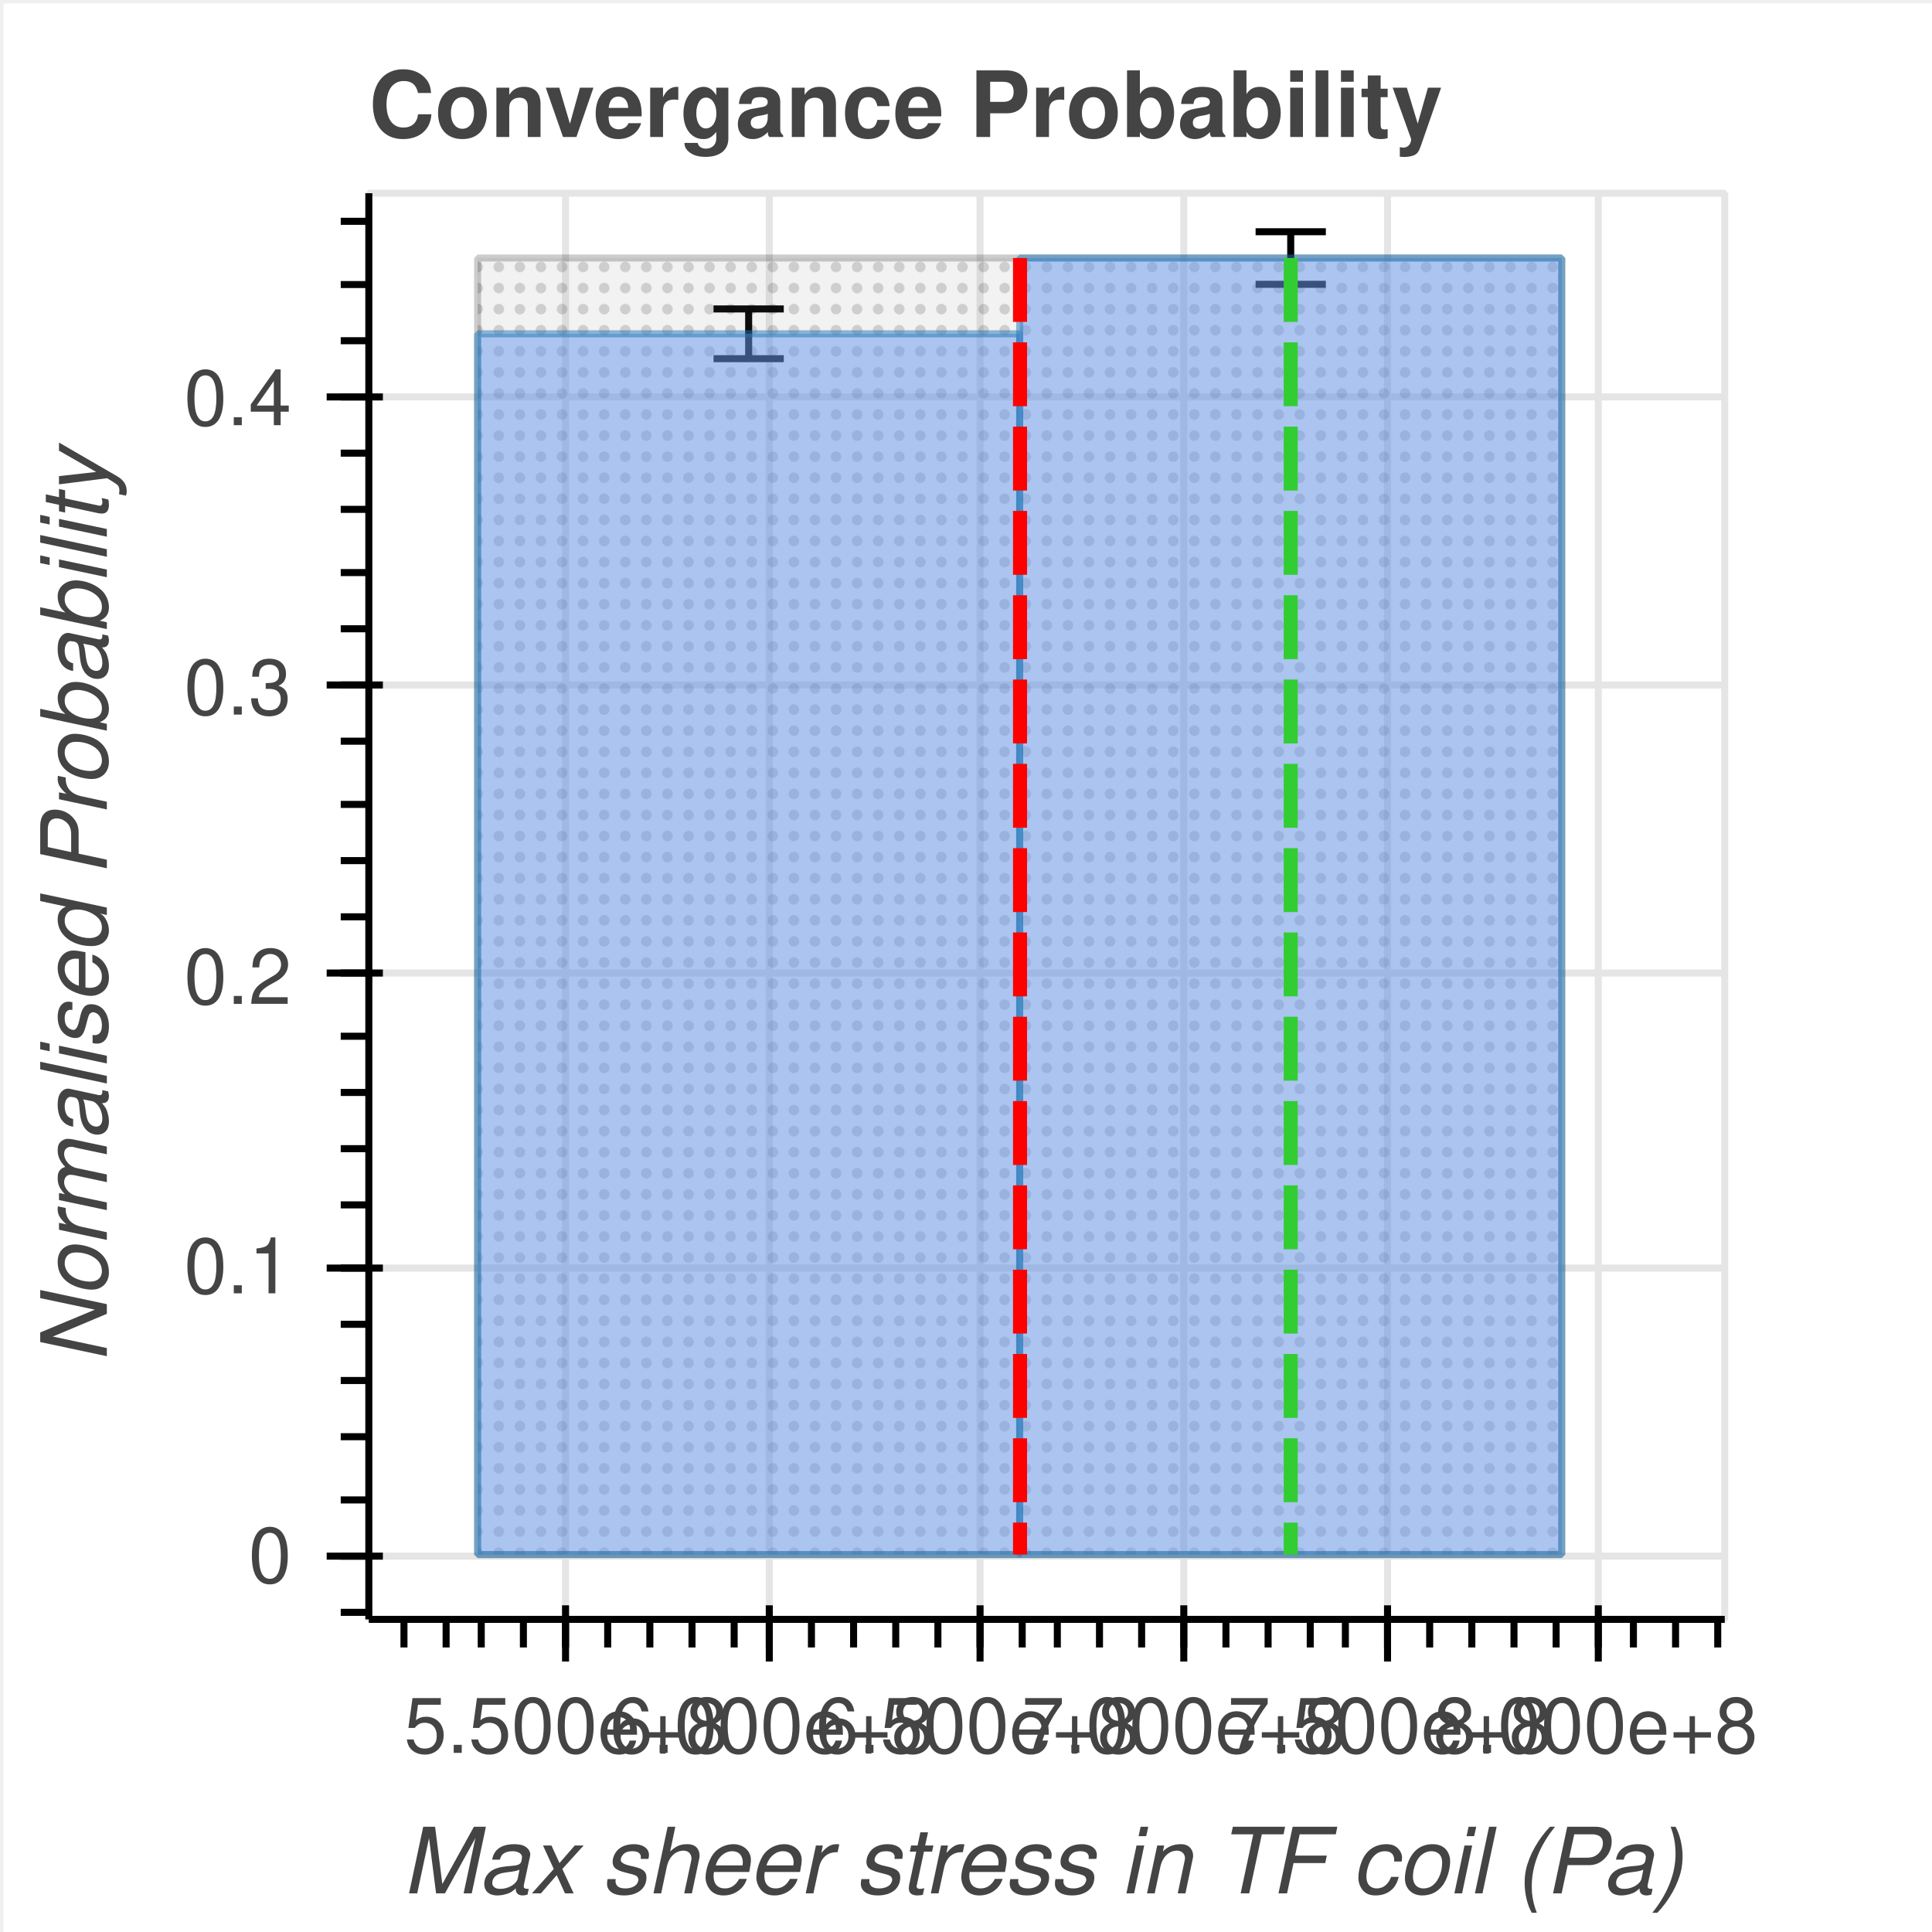
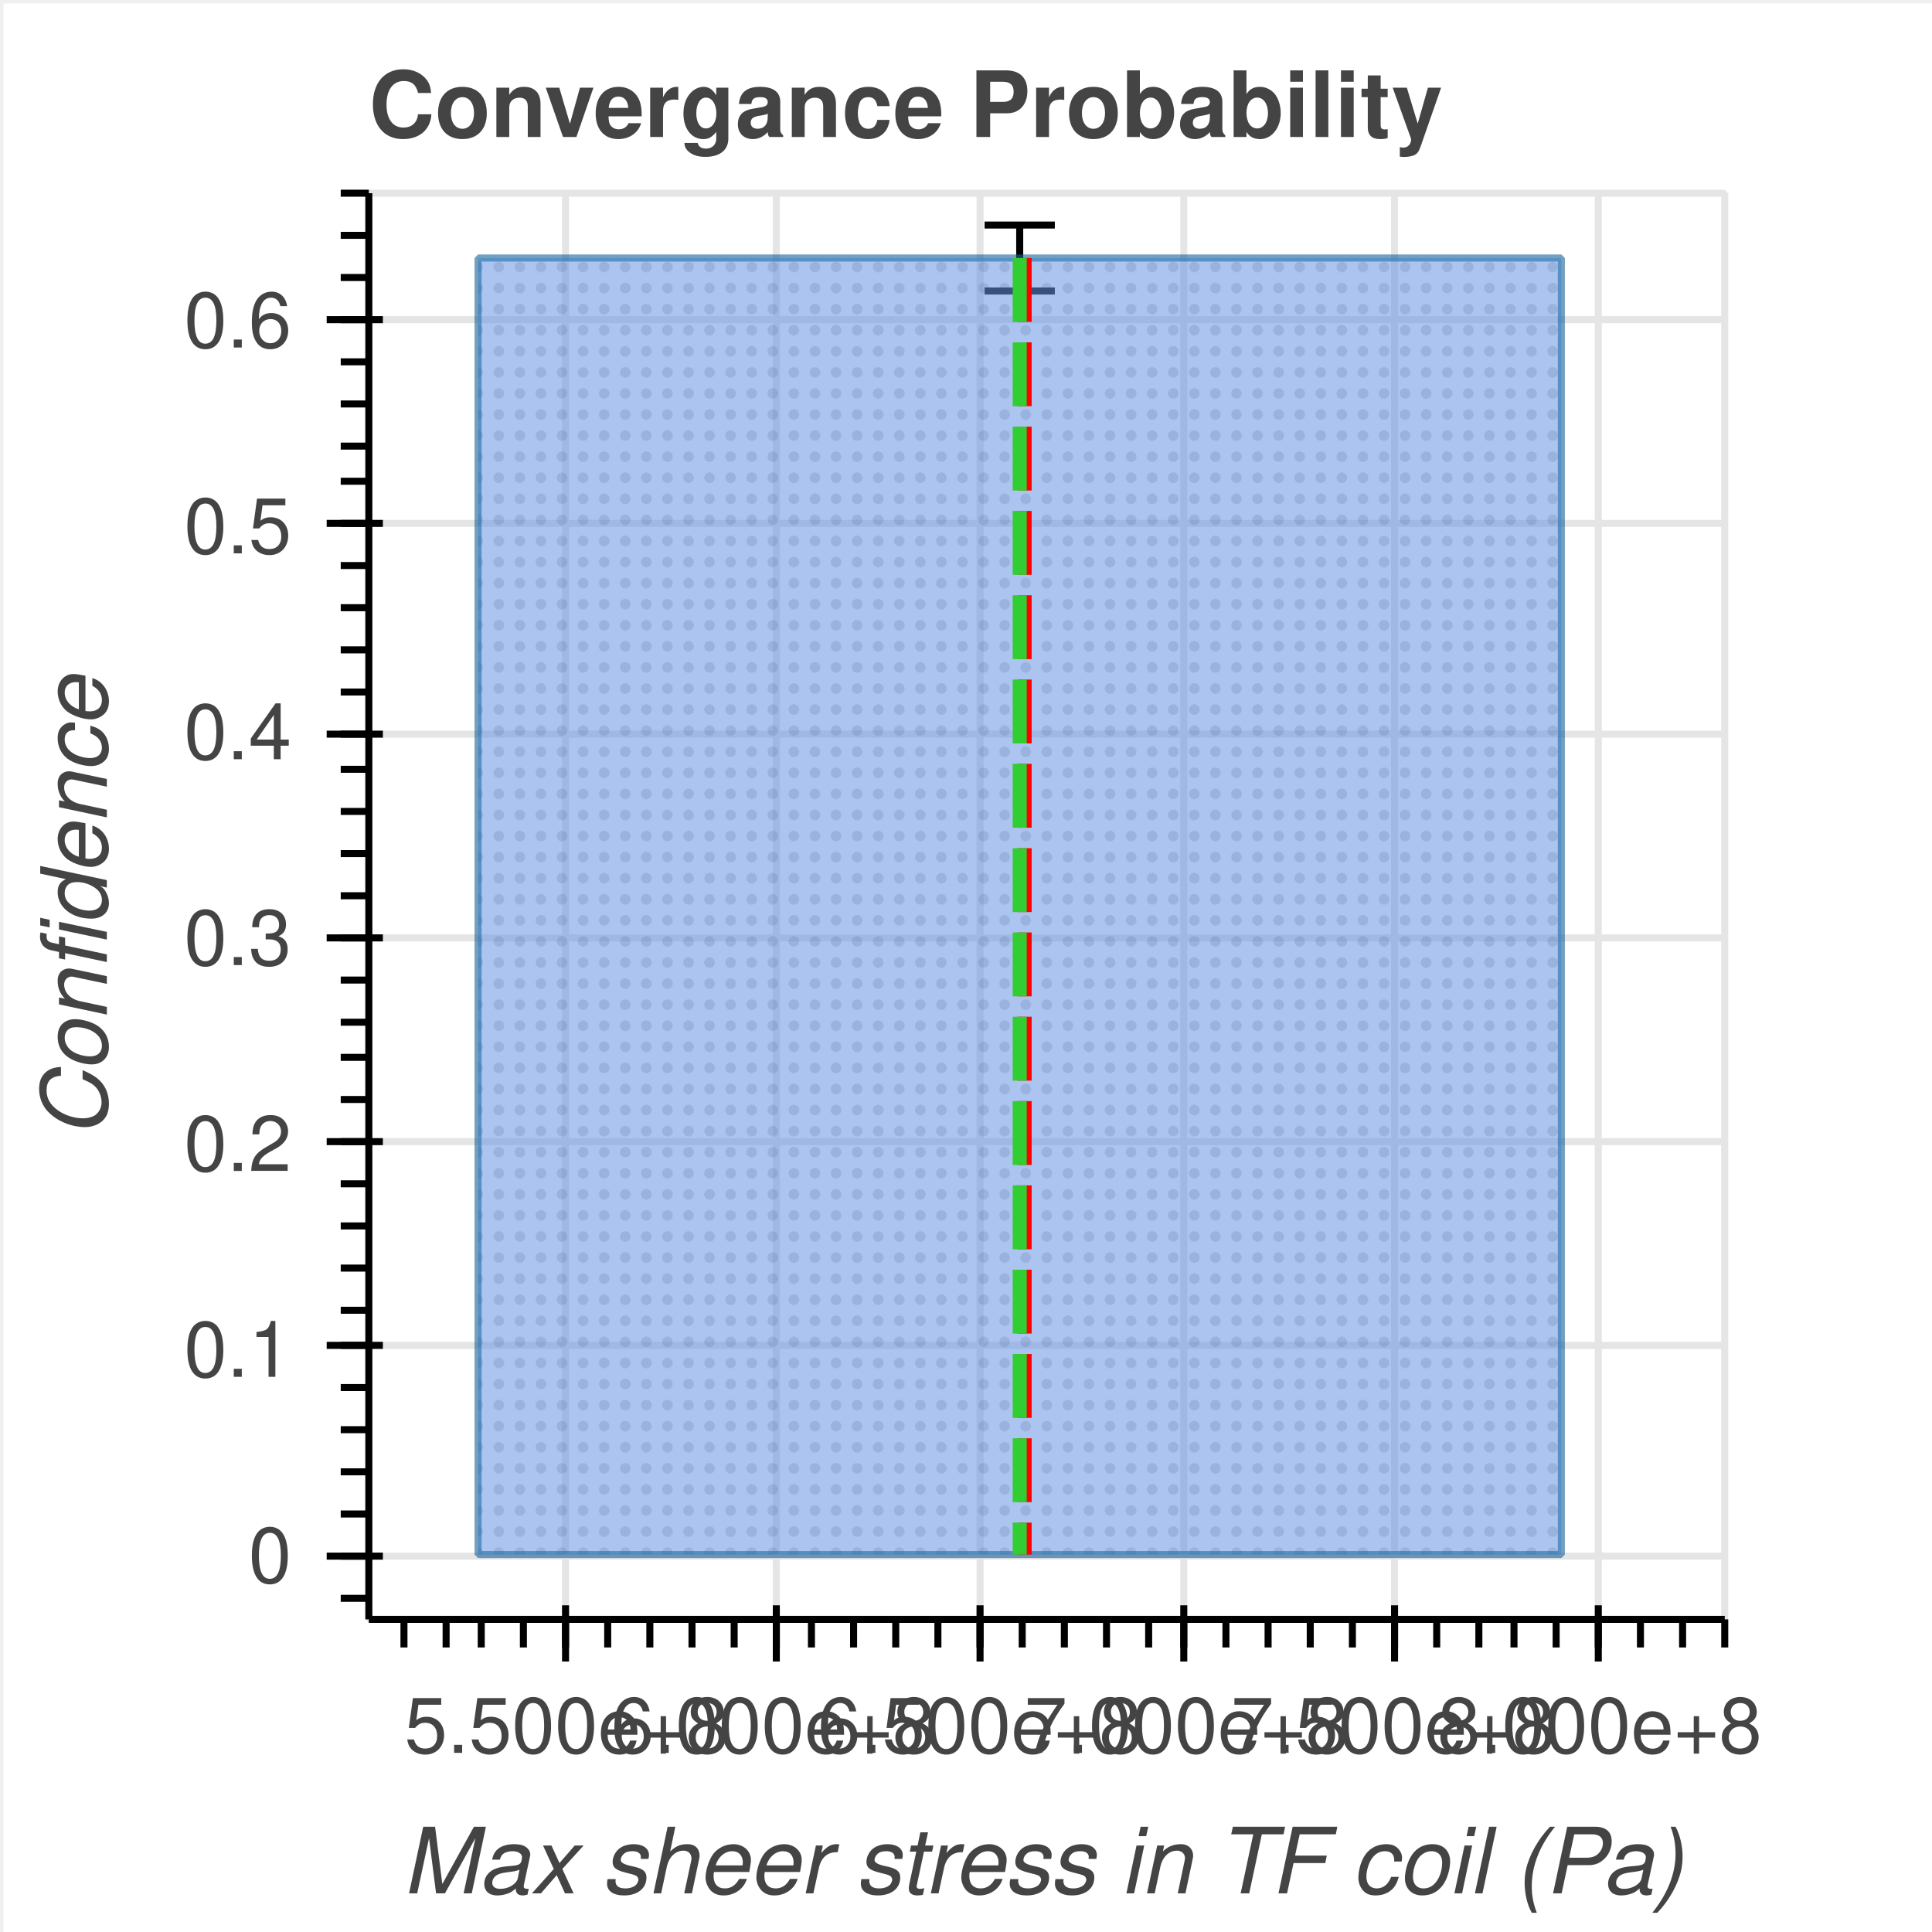
<svg xmlns="http://www.w3.org/2000/svg" version="1.1" width="275" height="275">
  <defs>
-     <clipPath id="fAoMvAKfSMdf">
+     <clipPath id="yilgLMTMyOMi">
      <path fill="none" stroke="none" d="M 52.5 27.5 L 245.5 27.5 L 245.5 230.5 L 52.5 230.5 L 52.5 27.5 Z" />
    </clipPath>
-     <clipPath id="WAuaiyuMxsnk">
+     <clipPath id="rLIdwJifBIoe">
      <path fill="none" stroke="none" d="M 52.5 27.5 L 245.5 27.5 L 245.5 230.5 L 52.5 230.5 L 52.5 27.5 Z" />
    </clipPath>
-     <clipPath id="OJpREDSabCAf">
+     <clipPath id="RoVyQOpBTcFl">
      <path fill="none" stroke="none" d="M 52.5 27.5 L 245.5 27.5 L 245.5 230.5 L 52.5 230.5 L 52.5 27.5 Z" />
    </clipPath>
-     <clipPath id="DVeCyzKarunf">
+     <clipPath id="TCIXCGRbgQsc">
      <path fill="none" stroke="none" d="M 52.5 27.5 L 245.5 27.5 L 245.5 230.5 L 52.5 230.5 L 52.5 27.5 Z" />
    </clipPath>
-     <pattern id="PIGzuXDLDVxM" width="3" height="3" patternUnits="userSpaceOnUse">
+     <pattern id="mwTMRewhLMTU" width="3" height="3" patternUnits="userSpaceOnUse">
      <path fill="rgb(0,0,0)" stroke="none" paint-order="stroke" d="M 2.75 2 A 0.75 0.75 0 0 0 1.25 2 A 0.75 0.75 0 0 0 2.75 2" fill-opacity="0.149" />
    </pattern>
-     <clipPath id="mVoPtaqRqtPg">
+     <clipPath id="AhLeTNUXvhVJ">
      <path fill="none" stroke="none" d="M 52.5 27.5 L 245.5 27.5 L 245.5 230.5 L 52.5 230.5 L 52.5 27.5 Z" />
    </clipPath>
-     <clipPath id="LXOkbtZoTsDq">
+     <clipPath id="vThRsxErMLTm">
      <path fill="none" stroke="none" d="M 52.5 27.5 L 245.5 27.5 L 245.5 230.5 L 52.5 230.5 L 52.5 27.5 Z" />
    </clipPath>
-     <clipPath id="TpWTLNSnSGHU">
+     <clipPath id="JVUBUaBabIGa">
      <path fill="none" stroke="none" d="M 52.5 27.5 L 245.5 27.5 L 245.5 230.5 L 52.5 230.5 L 52.5 27.5 Z" />
    </clipPath>
-     <clipPath id="RSnzsVRNOiRP">
+     <clipPath id="BzztbZnyJADn">
      <path fill="none" stroke="none" d="M 52.5 27.5 L 245.5 27.5 L 245.5 230.5 L 52.5 230.5 L 52.5 27.5 Z" />
    </clipPath>
  </defs>
  <path fill="rgb(255,255,255)" stroke="none" paint-order="stroke" d="M 0.5 0.5 L 275.5 0.5 L 275.5 275.5 L 0.5 275.5 L 0.5 0.5 Z" fill-opacity="1" />
  <rect fill="#FFFFFF" stroke="none" x="52" y="27" width="193" height="203" transform="matrix(1, 0, 0, 1, 0.5, 0.5)" />
  <path fill="rgb(255,255,255)" stroke="none" paint-order="stroke" d="M 52.5 27.5 L 245.5 27.5 L 245.5 230.5 L 52.5 230.5 L 52.5 27.5 Z" fill-opacity="1" />
  <path fill="none" stroke="rgb(229,229,229)" paint-order="fill" d="M 52.5 27.5 L 245.5 27.5 L 245.5 230.5 L 52.5 230.5 L 52.5 27.5 Z" stroke-opacity="1" stroke-linejoin="bevel" stroke-miterlimit="10" />
-   <path fill="none" stroke="rgb(229,229,229)" paint-order="fill" d="M 80.5 230.5 L 80.5 27.5 M 109.5 230.5 L 109.5 27.5 M 139.5 230.5 L 139.5 27.5 M 168.5 230.5 L 168.5 27.5 M 197.5 230.5 L 197.5 27.5 M 227.5 230.5 L 227.5 27.5" stroke-opacity="1" stroke-linejoin="bevel" stroke-miterlimit="10" clip-path="url(#fAoMvAKfSMdf)" />
-   <path fill="none" stroke="rgb(229,229,229)" paint-order="fill" d="M 52.5 221.5 L 245.5 221.5 M 52.5 180.5 L 245.5 180.5 M 52.5 138.5 L 245.5 138.5 M 52.5 97.5 L 245.5 97.5 M 52.5 56.5 L 245.5 56.5" stroke-opacity="1" stroke-linejoin="bevel" stroke-miterlimit="10" clip-path="url(#WAuaiyuMxsnk)" />
-   <path fill="none" stroke="rgb(0,0,0)" paint-order="fill" d="M 106.564 43.975 L 106.564 51.054" stroke-opacity="1" stroke-linejoin="bevel" stroke-miterlimit="10" clip-path="url(#OJpREDSabCAf)" />
-   <path fill="none" stroke="rgb(0,0,0)" paint-order="fill" d="M 183.721 32.986 L 183.721 40.468" stroke-opacity="1" stroke-linejoin="bevel" stroke-miterlimit="10" clip-path="url(#OJpREDSabCAf)" />
-   <path fill="none" stroke="rgb(0,0,0)" paint-order="fill" d="M 101.564 43.975 L 111.564 43.975" stroke-opacity="1" stroke-linejoin="bevel" stroke-miterlimit="10" clip-path="url(#OJpREDSabCAf)" />
-   <path fill="none" stroke="rgb(0,0,0)" paint-order="fill" d="M 178.721 32.986 L 188.721 32.986" stroke-opacity="1" stroke-linejoin="bevel" stroke-miterlimit="10" clip-path="url(#OJpREDSabCAf)" />
-   <path fill="none" stroke="rgb(0,0,0)" paint-order="fill" d="M 111.564 51.054 L 101.564 51.054" stroke-opacity="1" stroke-linejoin="bevel" stroke-miterlimit="10" clip-path="url(#OJpREDSabCAf)" />
-   <path fill="none" stroke="rgb(0,0,0)" paint-order="fill" d="M 188.721 40.468 L 178.721 40.468" stroke-opacity="1" stroke-linejoin="bevel" stroke-miterlimit="10" clip-path="url(#OJpREDSabCAf)" />
-   <path fill="rgb(128,128,128)" stroke="none" paint-order="stroke" d="M 67.985 36.727 L 222.299 36.727 L 222.299 221.273 L 67.985 221.273 L 67.985 36.727 Z" fill-opacity="0.102" clip-path="url(#DVeCyzKarunf)" />
-   <path fill="url(#PIGzuXDLDVxM)" stroke="rgb(0,0,0)" paint-order="fill" d="M 67.985 36.727 L 222.299 36.727 L 222.299 221.273 L 67.985 221.273 L 67.985 36.727 Z" clip-path="url(#DVeCyzKarunf)" stroke-opacity="0.2" stroke-linejoin="bevel" stroke-miterlimit="10" />
-   <path fill="rgb(100,149,237)" stroke="rgb(31,119,180)" paint-order="fill" d="M 67.985 47.515 L 145.142 47.515 L 145.142 221.273 L 67.985 221.273 L 67.985 47.515 Z" fill-opacity="0.502" clip-path="url(#mVoPtaqRqtPg)" stroke-opacity="0.502" stroke-linejoin="bevel" stroke-miterlimit="10" />
-   <path fill="rgb(100,149,237)" stroke="rgb(31,119,180)" paint-order="fill" d="M 145.142 36.727 L 222.299 36.727 L 222.299 221.273 L 145.142 221.273 L 145.142 36.727 Z" fill-opacity="0.502" clip-path="url(#mVoPtaqRqtPg)" stroke-opacity="0.502" stroke-linejoin="bevel" stroke-miterlimit="10" />
+   <path fill="none" stroke="rgb(229,229,229)" paint-order="fill" d="M 80.5 230.5 L 80.5 27.5 M 110.5 230.5 L 110.5 27.5 M 139.5 230.5 L 139.5 27.5 M 168.5 230.5 L 168.5 27.5 M 198.5 230.5 L 198.5 27.5 M 227.5 230.5 L 227.5 27.5" stroke-opacity="1" stroke-linejoin="bevel" stroke-miterlimit="10" clip-path="url(#yilgLMTMyOMi)" />
+   <path fill="none" stroke="rgb(229,229,229)" paint-order="fill" d="M 52.5 221.5 L 245.5 221.5 M 52.5 191.5 L 245.5 191.5 M 52.5 162.5 L 245.5 162.5 M 52.5 133.5 L 245.5 133.5 M 52.5 104.5 L 245.5 104.5 M 52.5 74.5 L 245.5 74.5 M 52.5 45.5 L 245.5 45.5" stroke-opacity="1" stroke-linejoin="bevel" stroke-miterlimit="10" clip-path="url(#rLIdwJifBIoe)" />
+   <path fill="none" stroke="rgb(0,0,0)" paint-order="fill" d="M 145.145 32.032 L 145.145 41.422" stroke-opacity="1" stroke-linejoin="bevel" stroke-miterlimit="10" clip-path="url(#RoVyQOpBTcFl)" />
+   <path fill="none" stroke="rgb(0,0,0)" paint-order="fill" d="M 140.145 32.032 L 150.145 32.032" stroke-opacity="1" stroke-linejoin="bevel" stroke-miterlimit="10" clip-path="url(#RoVyQOpBTcFl)" />
+   <path fill="none" stroke="rgb(0,0,0)" paint-order="fill" d="M 150.145 41.422 L 140.145 41.422" stroke-opacity="1" stroke-linejoin="bevel" stroke-miterlimit="10" clip-path="url(#RoVyQOpBTcFl)" />
+   <path fill="rgb(128,128,128)" stroke="none" paint-order="stroke" d="M 68.045 36.727 L 222.245 36.727 L 222.245 221.273 L 68.045 221.273 L 68.045 36.727 Z" fill-opacity="0.102" clip-path="url(#TCIXCGRbgQsc)" />
+   <path fill="url(#mwTMRewhLMTU)" stroke="rgb(0,0,0)" paint-order="fill" d="M 68.045 36.727 L 222.245 36.727 L 222.245 221.273 L 68.045 221.273 L 68.045 36.727 Z" clip-path="url(#TCIXCGRbgQsc)" stroke-opacity="0.2" stroke-linejoin="bevel" stroke-miterlimit="10" />
+   <path fill="rgb(100,149,237)" stroke="rgb(31,119,180)" paint-order="fill" d="M 68.045 36.727 L 222.245 36.727 L 222.245 221.273 L 68.045 221.273 L 68.045 36.727 Z" fill-opacity="0.502" clip-path="url(#AhLeTNUXvhVJ)" stroke-opacity="0.502" stroke-linejoin="bevel" stroke-miterlimit="10" />
  <path fill="none" stroke="rgb(0,0,0)" paint-order="fill" d="M 52.5 230.5 L 245.5 230.5" stroke-opacity="1" stroke-linejoin="bevel" stroke-miterlimit="10" />
-   <path fill="none" stroke="rgb(0,0,0)" paint-order="fill" d="M 80.5 236.5 L 80.5 228.5 M 109.5 236.5 L 109.5 228.5 M 139.5 236.5 L 139.5 228.5 M 168.5 236.5 L 168.5 228.5 M 197.5 236.5 L 197.5 228.5 M 227.5 236.5 L 227.5 228.5" stroke-opacity="1" stroke-linejoin="bevel" stroke-miterlimit="10" />
-   <path fill="none" stroke="rgb(0,0,0)" paint-order="fill" d="M 74.5 234.5 L 74.5 230.5 M 68.5 234.5 L 68.5 230.5 M 63.5 234.5 L 63.5 230.5 M 57.5 234.5 L 57.5 230.5 M 80.5 234.5 L 80.5 230.5 M 86.5 234.5 L 86.5 230.5 M 92.5 234.5 L 92.5 230.5 M 98.5 234.5 L 98.5 230.5 M 104.5 234.5 L 104.5 230.5 M 109.5 234.5 L 109.5 230.5 M 115.5 234.5 L 115.5 230.5 M 121.5 234.5 L 121.5 230.5 M 127.5 234.5 L 127.5 230.5 M 133.5 234.5 L 133.5 230.5 M 139.5 234.5 L 139.5 230.5 M 145.5 234.5 L 145.5 230.5 M 150.5 234.5 L 150.5 230.5 M 156.5 234.5 L 156.5 230.5 M 162.5 234.5 L 162.5 230.5 M 168.5 234.5 L 168.5 230.5 M 174.5 234.5 L 174.5 230.5 M 180.5 234.5 L 180.5 230.5 M 186.5 234.5 L 186.5 230.5 M 191.5 234.5 L 191.5 230.5 M 197.5 234.5 L 197.5 230.5 M 203.5 234.5 L 203.5 230.5 M 209.5 234.5 L 209.5 230.5 M 215.5 234.5 L 215.5 230.5 M 221.5 234.5 L 221.5 230.5 M 227.5 234.5 L 227.5 230.5 M 232.5 234.5 L 232.5 230.5 M 238.5 234.5 L 238.5 230.5 M 244.5 234.5 L 244.5 230.5" stroke-opacity="1" stroke-linejoin="bevel" stroke-miterlimit="10" />
-   <text fill="rgb(68,68,68)" stroke="none" font-family="helvetica" font-size="11px" font-style="normal" font-weight="normal" text-decoration="normal" x="57.013" y="249" text-anchor="start" dominant-baseline="alphabetic" transform="matrix(1, 0, 0, 1, 0.5, 0.5)" fill-opacity="1">5.500e+8</text>
-   <text fill="none" stroke="rgb(0,0,0)" font-family="helvetica" font-size="11px" font-style="normal" font-weight="normal" text-decoration="normal" x="57.013" y="249" text-anchor="start" dominant-baseline="alphabetic" transform="matrix(1, 0, 0, 1, 0.5, 0.5)" stroke-opacity="0" stroke-linejoin="bevel" stroke-miterlimit="10">5.500e+8</text>
-   <text fill="rgb(68,68,68)" stroke="none" font-family="helvetica" font-size="11px" font-style="normal" font-weight="normal" text-decoration="normal" x="86.315" y="249" text-anchor="start" dominant-baseline="alphabetic" transform="matrix(1, 0, 0, 1, 0.5, 0.5)" fill-opacity="1">6.000e+8</text>
-   <text fill="none" stroke="rgb(0,0,0)" font-family="helvetica" font-size="11px" font-style="normal" font-weight="normal" text-decoration="normal" x="86.315" y="249" text-anchor="start" dominant-baseline="alphabetic" transform="matrix(1, 0, 0, 1, 0.5, 0.5)" stroke-opacity="0" stroke-linejoin="bevel" stroke-miterlimit="10">6.000e+8</text>
-   <text fill="rgb(68,68,68)" stroke="none" font-family="helvetica" font-size="11px" font-style="normal" font-weight="normal" text-decoration="normal" x="115.617" y="249" text-anchor="start" dominant-baseline="alphabetic" transform="matrix(1, 0, 0, 1, 0.5, 0.5)" fill-opacity="1">6.500e+8</text>
-   <text fill="none" stroke="rgb(0,0,0)" font-family="helvetica" font-size="11px" font-style="normal" font-weight="normal" text-decoration="normal" x="115.617" y="249" text-anchor="start" dominant-baseline="alphabetic" transform="matrix(1, 0, 0, 1, 0.5, 0.5)" stroke-opacity="0" stroke-linejoin="bevel" stroke-miterlimit="10">6.500e+8</text>
-   <text fill="rgb(68,68,68)" stroke="none" font-family="helvetica" font-size="11px" font-style="normal" font-weight="normal" text-decoration="normal" x="144.92" y="249" text-anchor="start" dominant-baseline="alphabetic" transform="matrix(1, 0, 0, 1, 0.5, 0.5)" fill-opacity="1">7.000e+8</text>
-   <text fill="none" stroke="rgb(0,0,0)" font-family="helvetica" font-size="11px" font-style="normal" font-weight="normal" text-decoration="normal" x="144.92" y="249" text-anchor="start" dominant-baseline="alphabetic" transform="matrix(1, 0, 0, 1, 0.5, 0.5)" stroke-opacity="0" stroke-linejoin="bevel" stroke-miterlimit="10">7.000e+8</text>
-   <text fill="rgb(68,68,68)" stroke="none" font-family="helvetica" font-size="11px" font-style="normal" font-weight="normal" text-decoration="normal" x="174.222" y="249" text-anchor="start" dominant-baseline="alphabetic" transform="matrix(1, 0, 0, 1, 0.5, 0.5)" fill-opacity="1">7.500e+8</text>
-   <text fill="none" stroke="rgb(0,0,0)" font-family="helvetica" font-size="11px" font-style="normal" font-weight="normal" text-decoration="normal" x="174.222" y="249" text-anchor="start" dominant-baseline="alphabetic" transform="matrix(1, 0, 0, 1, 0.5, 0.5)" stroke-opacity="0" stroke-linejoin="bevel" stroke-miterlimit="10">7.500e+8</text>
-   <text fill="rgb(68,68,68)" stroke="none" font-family="helvetica" font-size="11px" font-style="normal" font-weight="normal" text-decoration="normal" x="203.524" y="249" text-anchor="start" dominant-baseline="alphabetic" transform="matrix(1, 0, 0, 1, 0.5, 0.5)" fill-opacity="1">8.000e+8</text>
-   <text fill="none" stroke="rgb(0,0,0)" font-family="helvetica" font-size="11px" font-style="normal" font-weight="normal" text-decoration="normal" x="203.524" y="249" text-anchor="start" dominant-baseline="alphabetic" transform="matrix(1, 0, 0, 1, 0.5, 0.5)" stroke-opacity="0" stroke-linejoin="bevel" stroke-miterlimit="10">8.000e+8</text>
+   <path fill="none" stroke="rgb(0,0,0)" paint-order="fill" d="M 80.5 236.5 L 80.5 228.5 M 110.5 236.5 L 110.5 228.5 M 139.5 236.5 L 139.5 228.5 M 168.5 236.5 L 168.5 228.5 M 198.5 236.5 L 198.5 228.5 M 227.5 236.5 L 227.5 228.5" stroke-opacity="1" stroke-linejoin="bevel" stroke-miterlimit="10" />
+   <path fill="none" stroke="rgb(0,0,0)" paint-order="fill" d="M 74.5 234.5 L 74.5 230.5 M 68.5 234.5 L 68.5 230.5 M 63.5 234.5 L 63.5 230.5 M 57.5 234.5 L 57.5 230.5 M 80.5 234.5 L 80.5 230.5 M 86.5 234.5 L 86.5 230.5 M 92.5 234.5 L 92.5 230.5 M 98.5 234.5 L 98.5 230.5 M 104.5 234.5 L 104.5 230.5 M 110.5 234.5 L 110.5 230.5 M 115.5 234.5 L 115.5 230.5 M 121.5 234.5 L 121.5 230.5 M 127.5 234.5 L 127.5 230.5 M 133.5 234.5 L 133.5 230.5 M 139.5 234.5 L 139.5 230.5 M 145.5 234.5 L 145.5 230.5 M 151.5 234.5 L 151.5 230.5 M 157.5 234.5 L 157.5 230.5 M 163.5 234.5 L 163.5 230.5 M 168.5 234.5 L 168.5 230.5 M 174.5 234.5 L 174.5 230.5 M 180.5 234.5 L 180.5 230.5 M 186.5 234.5 L 186.5 230.5 M 192.5 234.5 L 192.5 230.5 M 198.5 234.5 L 198.5 230.5 M 204.5 234.5 L 204.5 230.5 M 210.5 234.5 L 210.5 230.5 M 215.5 234.5 L 215.5 230.5 M 221.5 234.5 L 221.5 230.5 M 227.5 234.5 L 227.5 230.5 M 233.5 234.5 L 233.5 230.5 M 239.5 234.5 L 239.5 230.5 M 245.5 234.5 L 245.5 230.5" stroke-opacity="1" stroke-linejoin="bevel" stroke-miterlimit="10" />
+   <text fill="rgb(68,68,68)" stroke="none" font-family="helvetica" font-size="11px" font-style="normal" font-weight="normal" text-decoration="normal" x="57.069" y="249" text-anchor="start" dominant-baseline="alphabetic" transform="matrix(1, 0, 0, 1, 0.5, 0.5)" fill-opacity="1">5.500e+8</text>
+   <text fill="none" stroke="rgb(0,0,0)" font-family="helvetica" font-size="11px" font-style="normal" font-weight="normal" text-decoration="normal" x="57.069" y="249" text-anchor="start" dominant-baseline="alphabetic" transform="matrix(1, 0, 0, 1, 0.5, 0.5)" stroke-opacity="0" stroke-linejoin="bevel" stroke-miterlimit="10">5.500e+8</text>
+   <text fill="rgb(68,68,68)" stroke="none" font-family="helvetica" font-size="11px" font-style="normal" font-weight="normal" text-decoration="normal" x="86.479" y="249" text-anchor="start" dominant-baseline="alphabetic" transform="matrix(1, 0, 0, 1, 0.5, 0.5)" fill-opacity="1">6.000e+8</text>
+   <text fill="none" stroke="rgb(0,0,0)" font-family="helvetica" font-size="11px" font-style="normal" font-weight="normal" text-decoration="normal" x="86.479" y="249" text-anchor="start" dominant-baseline="alphabetic" transform="matrix(1, 0, 0, 1, 0.5, 0.5)" stroke-opacity="0" stroke-linejoin="bevel" stroke-miterlimit="10">6.000e+8</text>
+   <text fill="rgb(68,68,68)" stroke="none" font-family="helvetica" font-size="11px" font-style="normal" font-weight="normal" text-decoration="normal" x="115.888" y="249" text-anchor="start" dominant-baseline="alphabetic" transform="matrix(1, 0, 0, 1, 0.5, 0.5)" fill-opacity="1">6.500e+8</text>
+   <text fill="none" stroke="rgb(0,0,0)" font-family="helvetica" font-size="11px" font-style="normal" font-weight="normal" text-decoration="normal" x="115.888" y="249" text-anchor="start" dominant-baseline="alphabetic" transform="matrix(1, 0, 0, 1, 0.5, 0.5)" stroke-opacity="0" stroke-linejoin="bevel" stroke-miterlimit="10">6.500e+8</text>
+   <text fill="rgb(68,68,68)" stroke="none" font-family="helvetica" font-size="11px" font-style="normal" font-weight="normal" text-decoration="normal" x="145.298" y="249" text-anchor="start" dominant-baseline="alphabetic" transform="matrix(1, 0, 0, 1, 0.5, 0.5)" fill-opacity="1">7.000e+8</text>
+   <text fill="none" stroke="rgb(0,0,0)" font-family="helvetica" font-size="11px" font-style="normal" font-weight="normal" text-decoration="normal" x="145.298" y="249" text-anchor="start" dominant-baseline="alphabetic" transform="matrix(1, 0, 0, 1, 0.5, 0.5)" stroke-opacity="0" stroke-linejoin="bevel" stroke-miterlimit="10">7.000e+8</text>
+   <text fill="rgb(68,68,68)" stroke="none" font-family="helvetica" font-size="11px" font-style="normal" font-weight="normal" text-decoration="normal" x="174.708" y="249" text-anchor="start" dominant-baseline="alphabetic" transform="matrix(1, 0, 0, 1, 0.5, 0.5)" fill-opacity="1">7.500e+8</text>
+   <text fill="none" stroke="rgb(0,0,0)" font-family="helvetica" font-size="11px" font-style="normal" font-weight="normal" text-decoration="normal" x="174.708" y="249" text-anchor="start" dominant-baseline="alphabetic" transform="matrix(1, 0, 0, 1, 0.5, 0.5)" stroke-opacity="0" stroke-linejoin="bevel" stroke-miterlimit="10">7.500e+8</text>
+   <text fill="rgb(68,68,68)" stroke="none" font-family="helvetica" font-size="11px" font-style="normal" font-weight="normal" text-decoration="normal" x="204.118" y="249" text-anchor="start" dominant-baseline="alphabetic" transform="matrix(1, 0, 0, 1, 0.5, 0.5)" fill-opacity="1">8.000e+8</text>
+   <text fill="none" stroke="rgb(0,0,0)" font-family="helvetica" font-size="11px" font-style="normal" font-weight="normal" text-decoration="normal" x="204.118" y="249" text-anchor="start" dominant-baseline="alphabetic" transform="matrix(1, 0, 0, 1, 0.5, 0.5)" stroke-opacity="0" stroke-linejoin="bevel" stroke-miterlimit="10">8.000e+8</text>
  <text fill="rgb(68,68,68)" stroke="none" font-family="helvetica" font-size="13px" font-style="italic" font-weight="normal" text-decoration="normal" x="56.757" y="269" text-anchor="start" dominant-baseline="alphabetic" transform="matrix(1, 0, 0, 1, 0.5, 0.5)" fill-opacity="1">Max sheer stress in TF coil (Pa)</text>
  <text fill="none" stroke="rgb(0,0,0)" font-family="helvetica" font-size="13px" font-style="italic" font-weight="normal" text-decoration="normal" x="56.757" y="269" text-anchor="start" dominant-baseline="alphabetic" transform="matrix(1, 0, 0, 1, 0.5, 0.5)" stroke-opacity="0" stroke-linejoin="bevel" stroke-miterlimit="10">Max sheer stress in TF coil (Pa)</text>
  <path fill="none" stroke="rgb(0,0,0)" paint-order="fill" d="M 52.5 230.5 L 52.5 27.5" stroke-opacity="1" stroke-linejoin="bevel" stroke-miterlimit="10" />
-   <path fill="none" stroke="rgb(0,0,0)" paint-order="fill" d="M 46.5 221.5 L 54.5 221.5 M 46.5 180.5 L 54.5 180.5 M 46.5 138.5 L 54.5 138.5 M 46.5 97.5 L 54.5 97.5 M 46.5 56.5 L 54.5 56.5" stroke-opacity="1" stroke-linejoin="bevel" stroke-miterlimit="10" />
-   <path fill="none" stroke="rgb(0,0,0)" paint-order="fill" d="M 48.5 229.5 L 52.5 229.5 M 48.5 221.5 L 52.5 221.5 M 48.5 213.5 L 52.5 213.5 M 48.5 204.5 L 52.5 204.5 M 48.5 196.5 L 52.5 196.5 M 48.5 188.5 L 52.5 188.5 M 48.5 180.5 L 52.5 180.5 M 48.5 171.5 L 52.5 171.5 M 48.5 163.5 L 52.5 163.5 M 48.5 155.5 L 52.5 155.5 M 48.5 147.5 L 52.5 147.5 M 48.5 138.5 L 52.5 138.5 M 48.5 130.5 L 52.5 130.5 M 48.5 122.5 L 52.5 122.5 M 48.5 114.5 L 52.5 114.5 M 48.5 105.5 L 52.5 105.5 M 48.5 97.5 L 52.5 97.5 M 48.5 89.5 L 52.5 89.5 M 48.5 81.5 L 52.5 81.5 M 48.5 72.5 L 52.5 72.5 M 48.5 64.5 L 52.5 64.5 M 48.5 56.5 L 52.5 56.5 M 48.5 48.5 L 52.5 48.5 M 48.5 40.5 L 52.5 40.5 M 48.5 31.5 L 52.5 31.5" stroke-opacity="1" stroke-linejoin="bevel" stroke-miterlimit="10" />
+   <path fill="none" stroke="rgb(0,0,0)" paint-order="fill" d="M 46.5 221.5 L 54.5 221.5 M 46.5 191.5 L 54.5 191.5 M 46.5 162.5 L 54.5 162.5 M 46.5 133.5 L 54.5 133.5 M 46.5 104.5 L 54.5 104.5 M 46.5 74.5 L 54.5 74.5 M 46.5 45.5 L 54.5 45.5" stroke-opacity="1" stroke-linejoin="bevel" stroke-miterlimit="10" />
+   <path fill="none" stroke="rgb(0,0,0)" paint-order="fill" d="M 48.5 227.5 L 52.5 227.5 M 48.5 221.5 L 52.5 221.5 M 48.5 215.5 L 52.5 215.5 M 48.5 209.5 L 52.5 209.5 M 48.5 203.5 L 52.5 203.5 M 48.5 197.5 L 52.5 197.5 M 48.5 191.5 L 52.5 191.5 M 48.5 186.5 L 52.5 186.5 M 48.5 180.5 L 52.5 180.5 M 48.5 174.5 L 52.5 174.5 M 48.5 168.5 L 52.5 168.5 M 48.5 162.5 L 52.5 162.5 M 48.5 156.5 L 52.5 156.5 M 48.5 150.5 L 52.5 150.5 M 48.5 145.5 L 52.5 145.5 M 48.5 139.5 L 52.5 139.5 M 48.5 133.5 L 52.5 133.5 M 48.5 127.5 L 52.5 127.5 M 48.5 121.5 L 52.5 121.5 M 48.5 115.5 L 52.5 115.5 M 48.5 109.5 L 52.5 109.5 M 48.5 104.5 L 52.5 104.5 M 48.5 98.5 L 52.5 98.5 M 48.5 92.5 L 52.5 92.5 M 48.5 86.5 L 52.5 86.5 M 48.5 80.5 L 52.5 80.5 M 48.5 74.5 L 52.5 74.5 M 48.5 68.5 L 52.5 68.5 M 48.5 63.5 L 52.5 63.5 M 48.5 57.5 L 52.5 57.5 M 48.5 51.5 L 52.5 51.5 M 48.5 45.5 L 52.5 45.5 M 48.5 39.5 L 52.5 39.5 M 48.5 33.5 L 52.5 33.5 M 48.5 27.5 L 52.5 27.5" stroke-opacity="1" stroke-linejoin="bevel" stroke-miterlimit="10" />
  <text fill="rgb(68,68,68)" stroke="none" font-family="helvetica" font-size="11px" font-style="normal" font-weight="normal" text-decoration="normal" x="34.882" y="224.773" text-anchor="start" dominant-baseline="alphabetic" transform="matrix(1, 0, 0, 1, 0.5, 0.5)" fill-opacity="1">0</text>
  <text fill="none" stroke="rgb(0,0,0)" font-family="helvetica" font-size="11px" font-style="normal" font-weight="normal" text-decoration="normal" x="34.882" y="224.773" text-anchor="start" dominant-baseline="alphabetic" transform="matrix(1, 0, 0, 1, 0.5, 0.5)" stroke-opacity="0" stroke-linejoin="bevel" stroke-miterlimit="10">0</text>
-   <text fill="rgb(68,68,68)" stroke="none" font-family="helvetica" font-size="11px" font-style="normal" font-weight="normal" text-decoration="normal" x="25.708" y="183.585" text-anchor="start" dominant-baseline="alphabetic" transform="matrix(1, 0, 0, 1, 0.5, 0.5)" fill-opacity="1">0.1</text>
-   <text fill="none" stroke="rgb(0,0,0)" font-family="helvetica" font-size="11px" font-style="normal" font-weight="normal" text-decoration="normal" x="25.708" y="183.585" text-anchor="start" dominant-baseline="alphabetic" transform="matrix(1, 0, 0, 1, 0.5, 0.5)" stroke-opacity="0" stroke-linejoin="bevel" stroke-miterlimit="10">0.1</text>
-   <text fill="rgb(68,68,68)" stroke="none" font-family="helvetica" font-size="11px" font-style="normal" font-weight="normal" text-decoration="normal" x="25.708" y="142.398" text-anchor="start" dominant-baseline="alphabetic" transform="matrix(1, 0, 0, 1, 0.5, 0.5)" fill-opacity="1">0.2</text>
-   <text fill="none" stroke="rgb(0,0,0)" font-family="helvetica" font-size="11px" font-style="normal" font-weight="normal" text-decoration="normal" x="25.708" y="142.398" text-anchor="start" dominant-baseline="alphabetic" transform="matrix(1, 0, 0, 1, 0.5, 0.5)" stroke-opacity="0" stroke-linejoin="bevel" stroke-miterlimit="10">0.2</text>
-   <text fill="rgb(68,68,68)" stroke="none" font-family="helvetica" font-size="11px" font-style="normal" font-weight="normal" text-decoration="normal" x="25.708" y="101.21" text-anchor="start" dominant-baseline="alphabetic" transform="matrix(1, 0, 0, 1, 0.5, 0.5)" fill-opacity="1">0.3</text>
-   <text fill="none" stroke="rgb(0,0,0)" font-family="helvetica" font-size="11px" font-style="normal" font-weight="normal" text-decoration="normal" x="25.708" y="101.21" text-anchor="start" dominant-baseline="alphabetic" transform="matrix(1, 0, 0, 1, 0.5, 0.5)" stroke-opacity="0" stroke-linejoin="bevel" stroke-miterlimit="10">0.3</text>
-   <text fill="rgb(68,68,68)" stroke="none" font-family="helvetica" font-size="11px" font-style="normal" font-weight="normal" text-decoration="normal" x="25.708" y="60.023" text-anchor="start" dominant-baseline="alphabetic" transform="matrix(1, 0, 0, 1, 0.5, 0.5)" fill-opacity="1">0.4</text>
-   <text fill="none" stroke="rgb(0,0,0)" font-family="helvetica" font-size="11px" font-style="normal" font-weight="normal" text-decoration="normal" x="25.708" y="60.023" text-anchor="start" dominant-baseline="alphabetic" transform="matrix(1, 0, 0, 1, 0.5, 0.5)" stroke-opacity="0" stroke-linejoin="bevel" stroke-miterlimit="10">0.4</text>
-   <text fill="rgb(68,68,68)" stroke="none" font-family="helvetica" font-size="13px" font-style="italic" font-weight="normal" text-decoration="normal" x="-47.317" y="125.5" text-anchor="start" dominant-baseline="alphabetic" transform="matrix(6.123233995736766e-17, -1, 1, 6.123233995736766e-17, -110.2915, 146.7085)" fill-opacity="1">Normalised Probability</text>
-   <text fill="none" stroke="rgb(0,0,0)" font-family="helvetica" font-size="13px" font-style="italic" font-weight="normal" text-decoration="normal" x="-47.317" y="125.5" text-anchor="start" dominant-baseline="alphabetic" transform="matrix(6.123233995736766e-17, -1, 1, 6.123233995736766e-17, -110.2915, 146.7085)" stroke-opacity="0" stroke-linejoin="bevel" stroke-miterlimit="10">Normalised Probability</text>
-   <path fill="rgb(255,249,186)" stroke="rgb(255,0,0)" paint-order="fill" d="M 145.19 36.727 L 145.19 36.727 L 145.19 221.273 L 145.19 221.273 L 145.19 36.727 Z" fill-opacity="0.4" clip-path="url(#LXOkbtZoTsDq)" stroke-opacity="1" stroke-linejoin="bevel" stroke-miterlimit="10" stroke-width="2" stroke-dasharray="6" />
-   <path fill="rgb(255,249,186)" stroke="rgb(50,205,50)" paint-order="fill" d="M 183.721 36.727 L 183.721 36.727 L 183.721 221.273 L 183.721 221.273 L 183.721 36.727 Z" fill-opacity="0.4" clip-path="url(#TpWTLNSnSGHU)" stroke-opacity="1" stroke-linejoin="bevel" stroke-miterlimit="10" stroke-width="2" stroke-dasharray="6" />
+   <text fill="rgb(68,68,68)" stroke="none" font-family="helvetica" font-size="11px" font-style="normal" font-weight="normal" text-decoration="normal" x="25.708" y="195.471" text-anchor="start" dominant-baseline="alphabetic" transform="matrix(1, 0, 0, 1, 0.5, 0.5)" fill-opacity="1">0.1</text>
+   <text fill="none" stroke="rgb(0,0,0)" font-family="helvetica" font-size="11px" font-style="normal" font-weight="normal" text-decoration="normal" x="25.708" y="195.471" text-anchor="start" dominant-baseline="alphabetic" transform="matrix(1, 0, 0, 1, 0.5, 0.5)" stroke-opacity="0" stroke-linejoin="bevel" stroke-miterlimit="10">0.1</text>
+   <text fill="rgb(68,68,68)" stroke="none" font-family="helvetica" font-size="11px" font-style="normal" font-weight="normal" text-decoration="normal" x="25.708" y="166.17" text-anchor="start" dominant-baseline="alphabetic" transform="matrix(1, 0, 0, 1, 0.5, 0.5)" fill-opacity="1">0.2</text>
+   <text fill="none" stroke="rgb(0,0,0)" font-family="helvetica" font-size="11px" font-style="normal" font-weight="normal" text-decoration="normal" x="25.708" y="166.17" text-anchor="start" dominant-baseline="alphabetic" transform="matrix(1, 0, 0, 1, 0.5, 0.5)" stroke-opacity="0" stroke-linejoin="bevel" stroke-miterlimit="10">0.2</text>
+   <text fill="rgb(68,68,68)" stroke="none" font-family="helvetica" font-size="11px" font-style="normal" font-weight="normal" text-decoration="normal" x="25.708" y="136.868" text-anchor="start" dominant-baseline="alphabetic" transform="matrix(1, 0, 0, 1, 0.5, 0.5)" fill-opacity="1">0.3</text>
+   <text fill="none" stroke="rgb(0,0,0)" font-family="helvetica" font-size="11px" font-style="normal" font-weight="normal" text-decoration="normal" x="25.708" y="136.868" text-anchor="start" dominant-baseline="alphabetic" transform="matrix(1, 0, 0, 1, 0.5, 0.5)" stroke-opacity="0" stroke-linejoin="bevel" stroke-miterlimit="10">0.3</text>
+   <text fill="rgb(68,68,68)" stroke="none" font-family="helvetica" font-size="11px" font-style="normal" font-weight="normal" text-decoration="normal" x="25.708" y="107.567" text-anchor="start" dominant-baseline="alphabetic" transform="matrix(1, 0, 0, 1, 0.5, 0.5)" fill-opacity="1">0.4</text>
+   <text fill="none" stroke="rgb(0,0,0)" font-family="helvetica" font-size="11px" font-style="normal" font-weight="normal" text-decoration="normal" x="25.708" y="107.567" text-anchor="start" dominant-baseline="alphabetic" transform="matrix(1, 0, 0, 1, 0.5, 0.5)" stroke-opacity="0" stroke-linejoin="bevel" stroke-miterlimit="10">0.4</text>
+   <text fill="rgb(68,68,68)" stroke="none" font-family="helvetica" font-size="11px" font-style="normal" font-weight="normal" text-decoration="normal" x="25.708" y="78.265" text-anchor="start" dominant-baseline="alphabetic" transform="matrix(1, 0, 0, 1, 0.5, 0.5)" fill-opacity="1">0.5</text>
+   <text fill="none" stroke="rgb(0,0,0)" font-family="helvetica" font-size="11px" font-style="normal" font-weight="normal" text-decoration="normal" x="25.708" y="78.265" text-anchor="start" dominant-baseline="alphabetic" transform="matrix(1, 0, 0, 1, 0.5, 0.5)" stroke-opacity="0" stroke-linejoin="bevel" stroke-miterlimit="10">0.5</text>
+   <text fill="rgb(68,68,68)" stroke="none" font-family="helvetica" font-size="11px" font-style="normal" font-weight="normal" text-decoration="normal" x="25.708" y="48.964" text-anchor="start" dominant-baseline="alphabetic" transform="matrix(1, 0, 0, 1, 0.5, 0.5)" fill-opacity="1">0.6</text>
+   <text fill="none" stroke="rgb(0,0,0)" font-family="helvetica" font-size="11px" font-style="normal" font-weight="normal" text-decoration="normal" x="25.708" y="48.964" text-anchor="start" dominant-baseline="alphabetic" transform="matrix(1, 0, 0, 1, 0.5, 0.5)" stroke-opacity="0" stroke-linejoin="bevel" stroke-miterlimit="10">0.6</text>
+   <text fill="rgb(68,68,68)" stroke="none" font-family="helvetica" font-size="13px" font-style="italic" font-weight="normal" text-decoration="normal" x="-15.176" y="125.5" text-anchor="start" dominant-baseline="alphabetic" transform="matrix(6.123233995736766e-17, -1, 1, 6.123233995736766e-17, -110.2915, 146.7085)" fill-opacity="1">Confidence</text>
+   <text fill="none" stroke="rgb(0,0,0)" font-family="helvetica" font-size="13px" font-style="italic" font-weight="normal" text-decoration="normal" x="-15.176" y="125.5" text-anchor="start" dominant-baseline="alphabetic" transform="matrix(6.123233995736766e-17, -1, 1, 6.123233995736766e-17, -110.2915, 146.7085)" stroke-opacity="0" stroke-linejoin="bevel" stroke-miterlimit="10">Confidence</text>
+   <path fill="rgb(255,249,186)" stroke="rgb(255,0,0)" paint-order="fill" d="M 145.843 36.727 L 145.843 36.727 L 145.843 221.273 L 145.843 221.273 L 145.843 36.727 Z" fill-opacity="0.4" clip-path="url(#vThRsxErMLTm)" stroke-opacity="1" stroke-linejoin="bevel" stroke-miterlimit="10" stroke-width="2" stroke-dasharray="6" />
+   <path fill="rgb(255,249,186)" stroke="rgb(50,205,50)" paint-order="fill" d="M 145.145 36.727 L 145.145 36.727 L 145.145 221.273 L 145.145 221.273 L 145.145 36.727 Z" fill-opacity="0.4" clip-path="url(#JVUBUaBabIGa)" stroke-opacity="1" stroke-linejoin="bevel" stroke-miterlimit="10" stroke-width="2" stroke-dasharray="6" />
  <text fill="rgb(68,68,68)" stroke="none" font-family="helvetica" font-size="13px" font-style="normal" font-weight="bold" text-decoration="normal" x="52" y="19" text-anchor="start" dominant-baseline="alphabetic" transform="matrix(1, 0, 0, 1, 0.5, 0.5)" fill-opacity="1">Convergance Probability</text>
  <text fill="none" stroke="rgb(0,0,0)" font-family="helvetica" font-size="13px" font-style="normal" font-weight="bold" text-decoration="normal" x="52" y="19" text-anchor="start" dominant-baseline="alphabetic" transform="matrix(1, 0, 0, 1, 0.5, 0.5)" stroke-opacity="0" stroke-miterlimit="10" stroke-dasharray="">Convergance Probability</text>
</svg>
